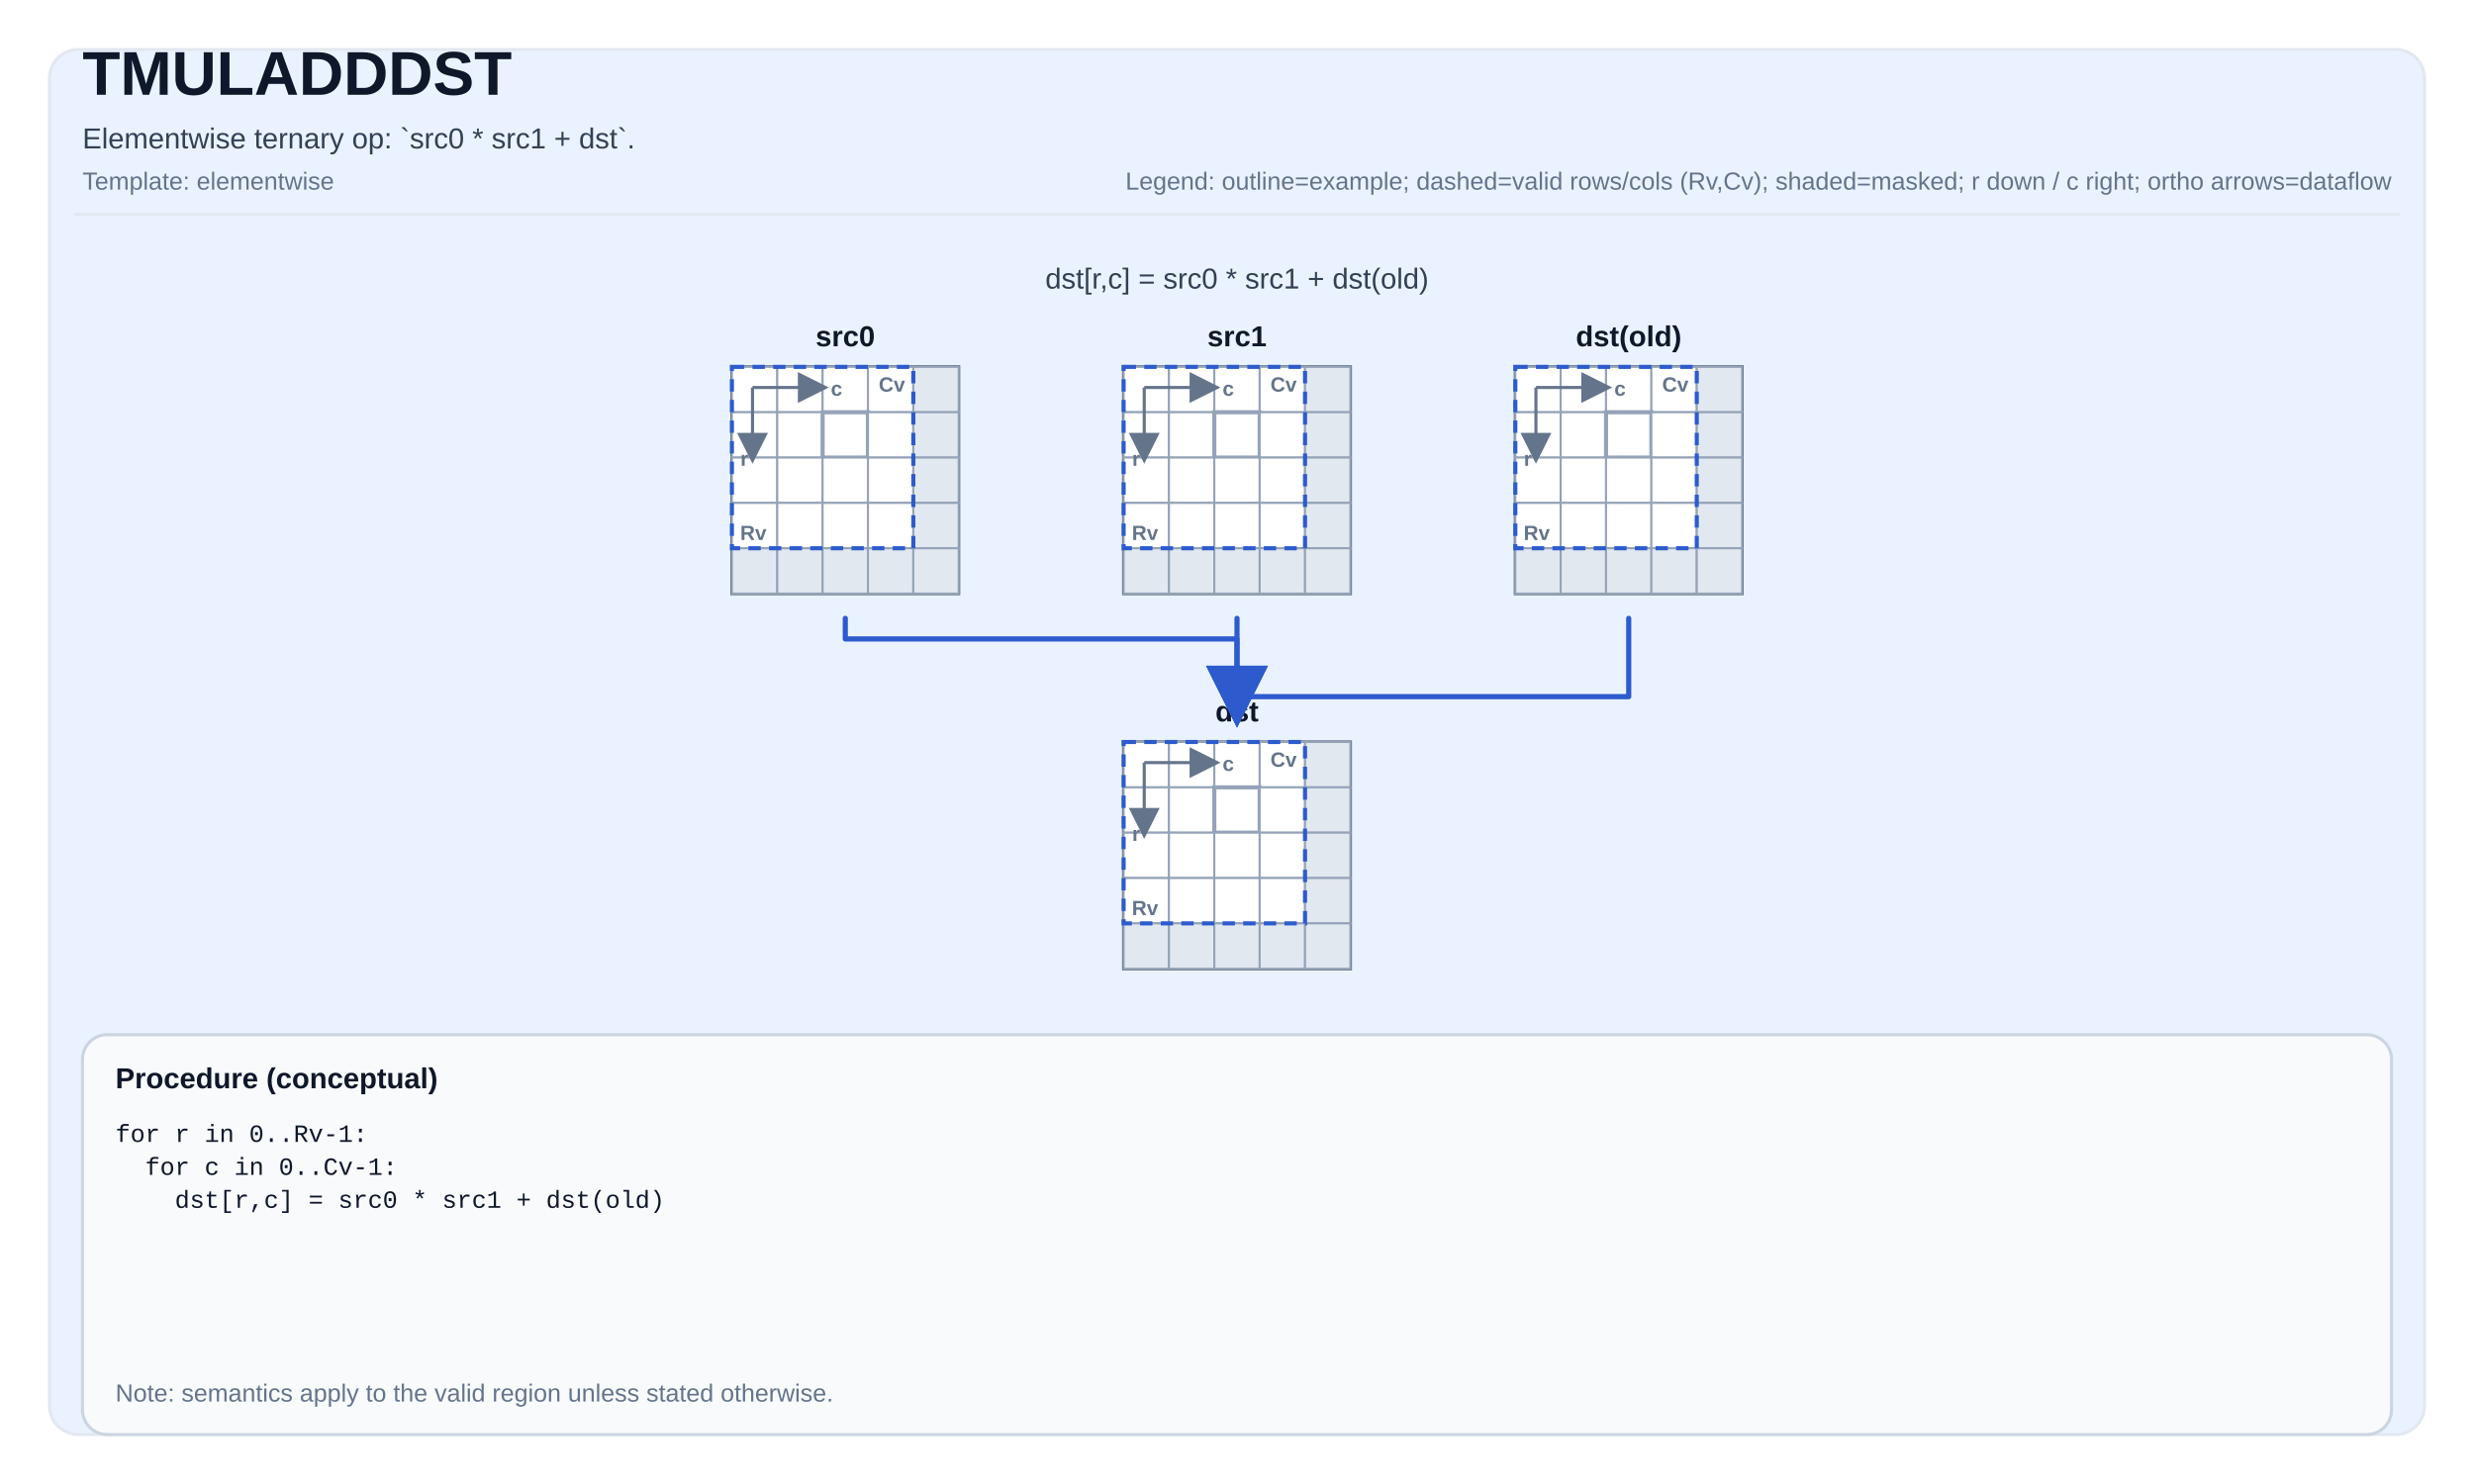
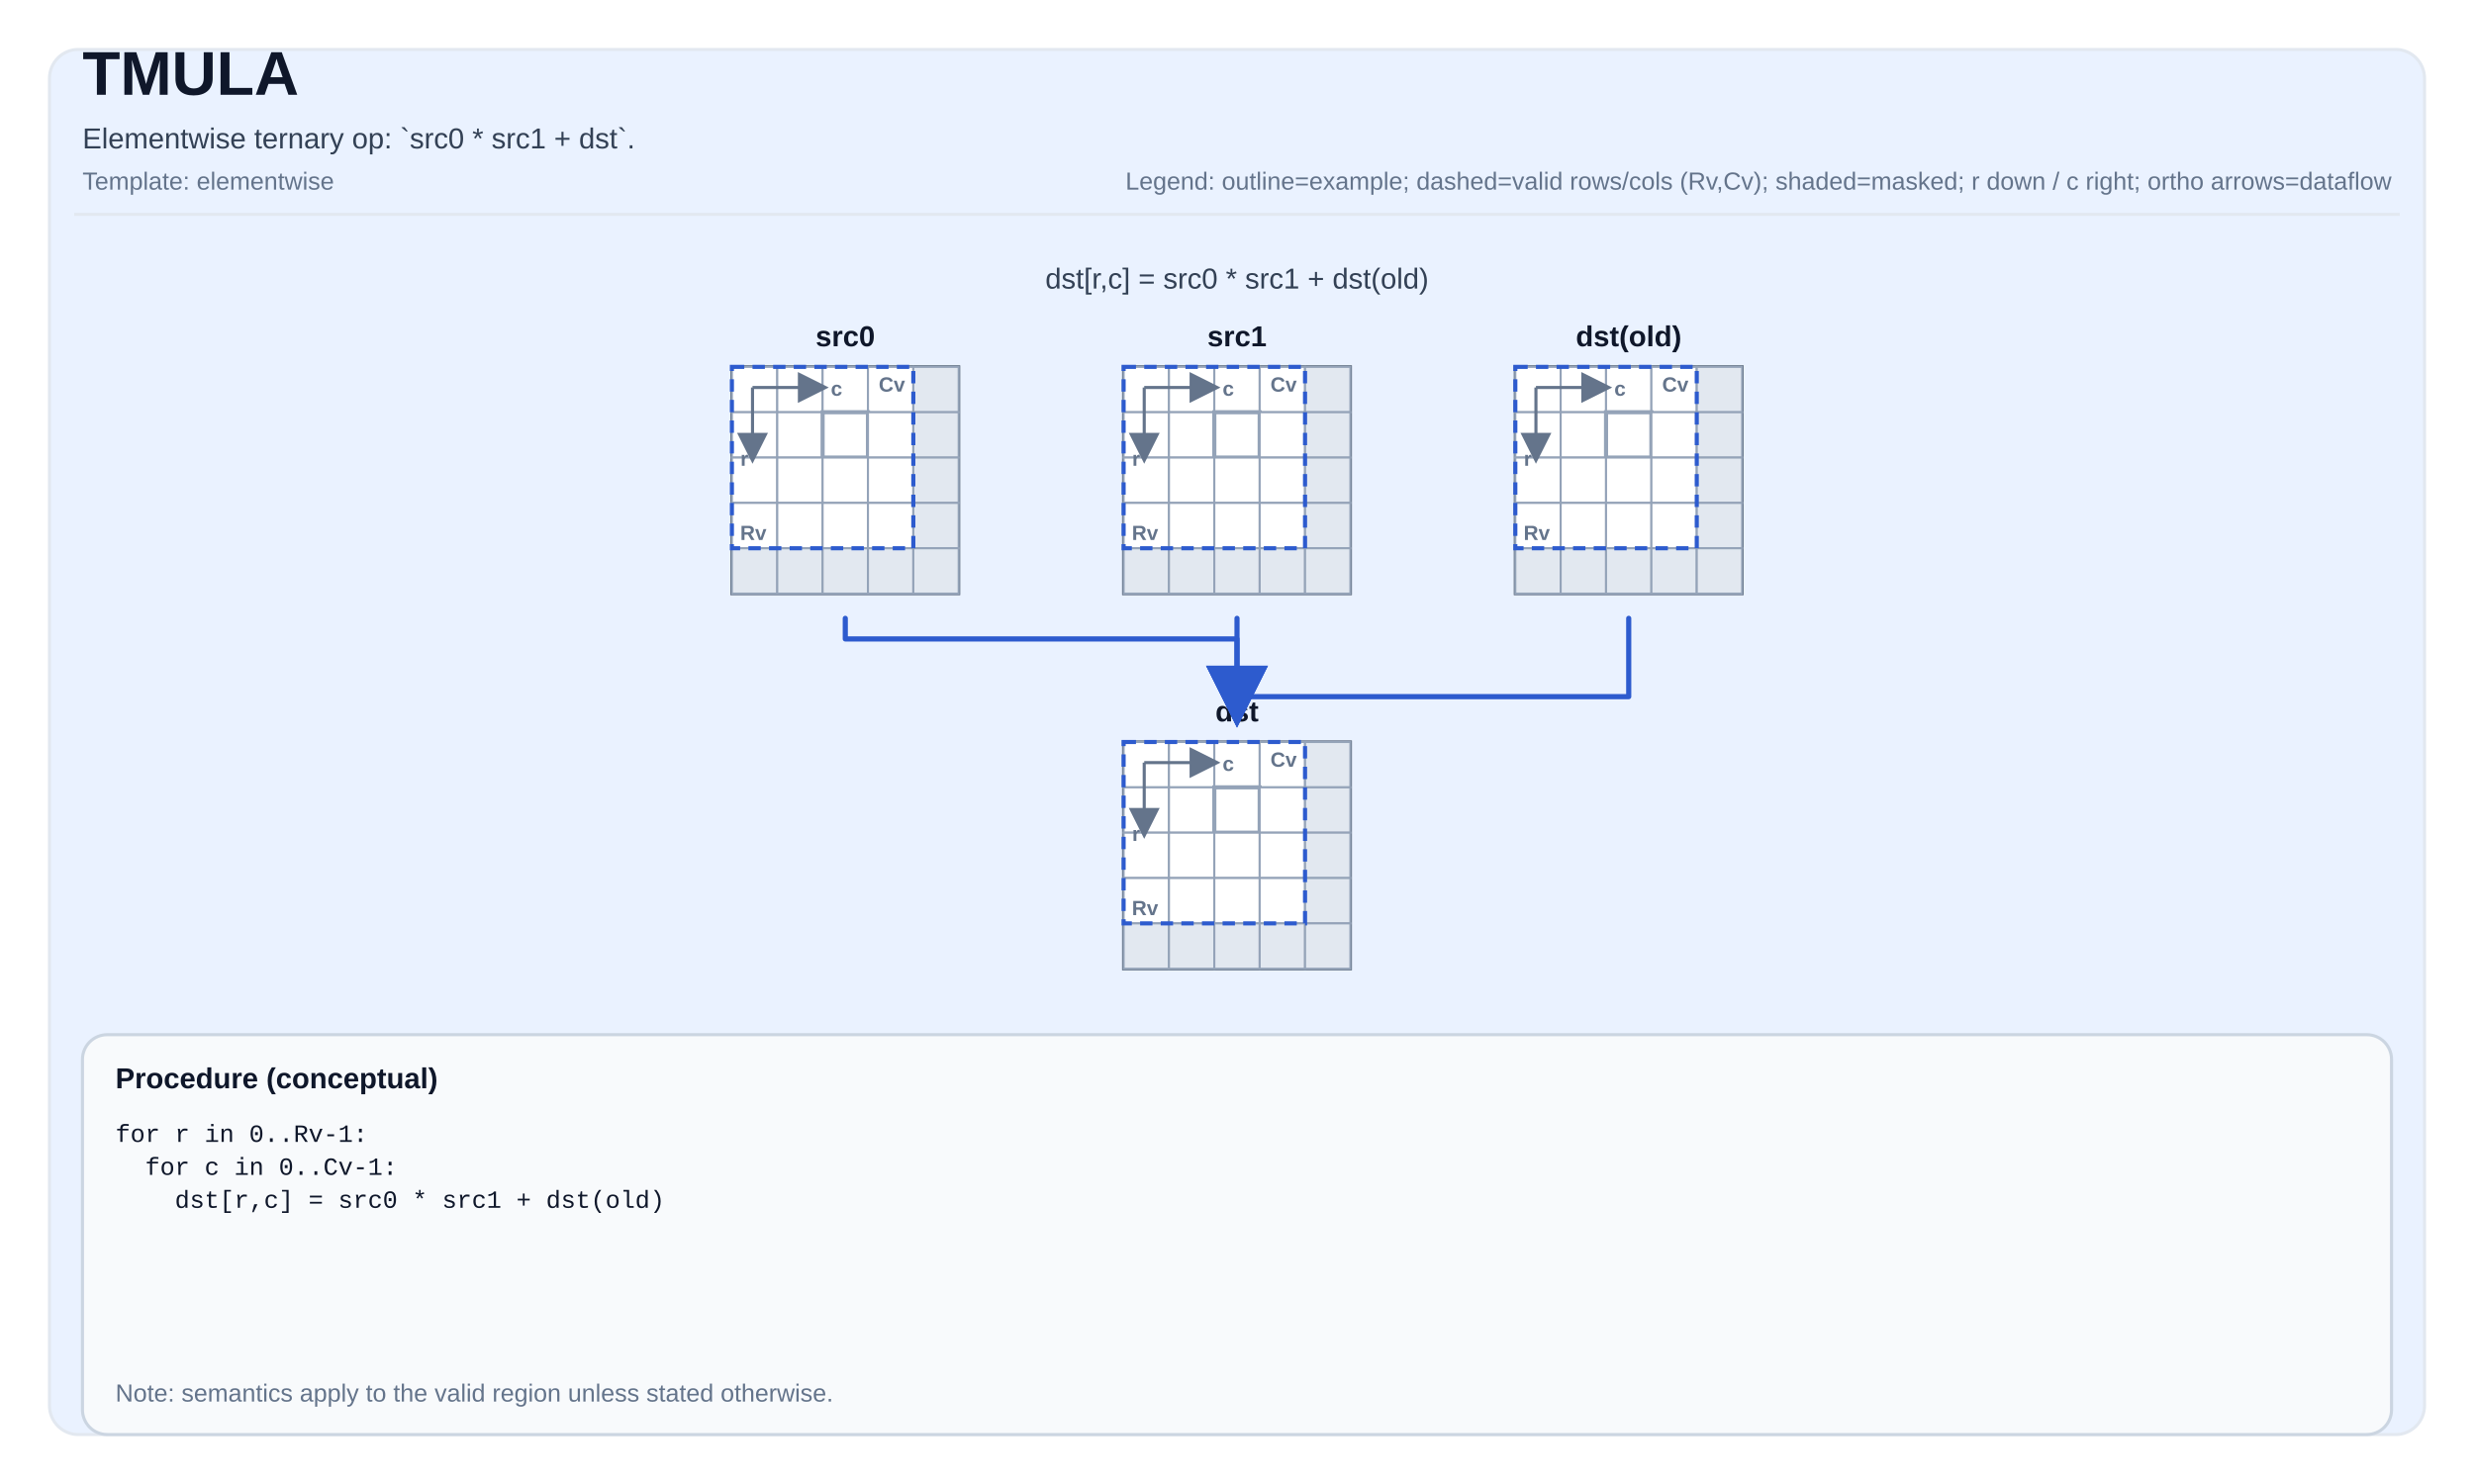
- <svg xmlns="http://www.w3.org/2000/svg" width="1200" height="720" viewBox="0 0 1200 720" role="img" aria-label="TMULADDDST tile operation diagram">
+ <svg xmlns="http://www.w3.org/2000/svg" width="1200" height="720" viewBox="0 0 1200 720" role="img" aria-label="TMULA tile operation diagram">
  <defs>
    <marker id="arrow" markerWidth="12" markerHeight="12" refX="10" refY="6" orient="auto">
      <path d="M0,0 L0,12 L12,6 z" fill="#2D5BCE" />
    </marker>
    <marker id="axisArrow" markerWidth="10" markerHeight="10" refX="8" refY="5" orient="auto">
      <path d="M0,0 L0,10 L10,5 z" fill="#64748b" />
    </marker>
  </defs>
  <style>
svg { font-family: Arial, Helvetica, sans-serif; }
.title { font-size: 30px; font-weight: 700; fill: #0f172a; }
.subtitle { font-size: 14px; fill: #334155; }
.meta { font-size: 12px; fill: #64748b; }
.frame { fill: white; }
.panel { fill: #EAF2FF; stroke: #e2e8f0; stroke-width: 1.5; rx: 14; }
.tileLabel { font-size: 14px; font-weight: 700; fill: #0f172a; }
.tileBorder { fill: none; stroke: #475569; stroke-width: 1.5; }
.cell { fill: #ffffff; stroke: #94a3b8; stroke-width: 1; }
.cellMasked { fill: #e2e8f0; }
.cellHL { stroke-width: 2; }
.cellText { font-family: ui-monospace, SFMono-Regular, Menlo, Monaco, Consolas, 'Liberation Mono', 'Courier New', monospace; font-size: 10px; fill: #0f172a; }
.arrow { stroke-width: 2.5; fill: none; stroke-linejoin: round; stroke-linecap: round; }
.axisLine { stroke: #64748b; stroke-width: 1.5; fill: none; }
.axisText { font-size: 10px; fill: #64748b; font-weight: 700; }
.opCircle { fill: #ffffff; stroke-width: 2; }
.opRect { fill: #ffffff; stroke-width: 2; }
.opText { font-size: 10px; font-weight: 800; fill: #0f172a; }
.procBox { fill: #f8fafc; stroke: #cbd5e1; stroke-width: 1.5; rx: 12; }
.procTitle { font-size: 14px; font-weight: 700; fill: #0f172a; }
.procText { font-family: ui-monospace, SFMono-Regular, Menlo, Monaco, Consolas, 'Liberation Mono', 'Courier New', monospace; font-size: 12px; fill: #0f172a; }
.smallLabel { font-size: 12px; fill: #334155; }
.scalarBox { fill: #ffffff; stroke: #cbd5e1; stroke-width: 1.5; }
.scalarValue { font-size: 16px; font-weight: 700; }
.validBox { fill: none; stroke-width: 2; stroke-dasharray: 6 4; }
</style>
  <rect x="0" y="0" width="1200" height="720" class="frame" />
  <rect x="24" y="24" width="1152" height="672" class="panel" />
-   <text x="40" y="46" class="title">TMULADDDST</text>
+   <text x="40" y="46" class="title">TMULA</text>
  <text x="40" y="72" class="subtitle">Elementwise ternary op: `src0 * src1 + dst`.</text>
  <text x="40" y="92" class="meta">Template: elementwise</text>
  <text x="1160" y="92" class="meta" text-anchor="end">Legend: outline=example; dashed=valid rows/cols (Rv,Cv); shaded=masked; r down / c right; ortho arrows=dataflow</text>
  <line x1="36" y1="104" x2="1164" y2="104" stroke="#e2e8f0" stroke-width="1.5" />
  <text x="600" y="140" class="subtitle" text-anchor="middle" fill="#2D5BCE">dst[r,c] = src0 * src1 + dst(old)</text>
  <text x="410" y="168" class="tileLabel" text-anchor="middle">src0</text>
  <rect x="355" y="178" width="110" height="110" class="tileBorder" />
  <rect x="355" y="178" width="22" height="22" class="cell" />
  <rect x="377" y="178" width="22" height="22" class="cell" />
  <rect x="399" y="178" width="22" height="22" class="cell" />
  <rect x="421" y="178" width="22" height="22" class="cell" />
  <rect x="443" y="178" width="22" height="22" class="cell cellMasked" />
  <rect x="355" y="200" width="22" height="22" class="cell" />
  <rect x="377" y="200" width="22" height="22" class="cell" />
  <rect x="399" y="200" width="22" height="22" class="cell cellHL" stroke="#2D5BCE" />
  <rect x="421" y="200" width="22" height="22" class="cell" />
  <rect x="443" y="200" width="22" height="22" class="cell cellMasked" />
  <rect x="355" y="222" width="22" height="22" class="cell" />
  <rect x="377" y="222" width="22" height="22" class="cell" />
  <rect x="399" y="222" width="22" height="22" class="cell" />
  <rect x="421" y="222" width="22" height="22" class="cell" />
  <rect x="443" y="222" width="22" height="22" class="cell cellMasked" />
  <rect x="355" y="244" width="22" height="22" class="cell" />
  <rect x="377" y="244" width="22" height="22" class="cell" />
  <rect x="399" y="244" width="22" height="22" class="cell" />
  <rect x="421" y="244" width="22" height="22" class="cell" />
  <rect x="443" y="244" width="22" height="22" class="cell cellMasked" />
  <rect x="355" y="266" width="22" height="22" class="cell cellMasked" />
  <rect x="377" y="266" width="22" height="22" class="cell cellMasked" />
  <rect x="399" y="266" width="22" height="22" class="cell cellMasked" />
  <rect x="421" y="266" width="22" height="22" class="cell cellMasked" />
  <rect x="443" y="266" width="22" height="22" class="cell cellMasked" />
  <rect x="355" y="178" width="88" height="88" class="validBox" stroke="#2D5BCE" />
  <text x="359" y="262" class="axisText">Rv</text>
  <text x="439" y="190" class="axisText" text-anchor="end">Cv</text>
  <path d="M 365 188 L 399 188" class="axisLine" marker-end="url(#axisArrow)" />
  <path d="M 365 188 L 365 222" class="axisLine" marker-end="url(#axisArrow)" />
  <text x="403" y="192" class="axisText">c</text>
  <text x="363" y="226" class="axisText" text-anchor="end">r</text>
  <text x="600" y="168" class="tileLabel" text-anchor="middle">src1</text>
  <rect x="545" y="178" width="110" height="110" class="tileBorder" />
  <rect x="545" y="178" width="22" height="22" class="cell" />
  <rect x="567" y="178" width="22" height="22" class="cell" />
  <rect x="589" y="178" width="22" height="22" class="cell" />
  <rect x="611" y="178" width="22" height="22" class="cell" />
  <rect x="633" y="178" width="22" height="22" class="cell cellMasked" />
  <rect x="545" y="200" width="22" height="22" class="cell" />
  <rect x="567" y="200" width="22" height="22" class="cell" />
  <rect x="589" y="200" width="22" height="22" class="cell cellHL" stroke="#2D5BCE" />
  <rect x="611" y="200" width="22" height="22" class="cell" />
  <rect x="633" y="200" width="22" height="22" class="cell cellMasked" />
  <rect x="545" y="222" width="22" height="22" class="cell" />
  <rect x="567" y="222" width="22" height="22" class="cell" />
  <rect x="589" y="222" width="22" height="22" class="cell" />
  <rect x="611" y="222" width="22" height="22" class="cell" />
  <rect x="633" y="222" width="22" height="22" class="cell cellMasked" />
  <rect x="545" y="244" width="22" height="22" class="cell" />
  <rect x="567" y="244" width="22" height="22" class="cell" />
  <rect x="589" y="244" width="22" height="22" class="cell" />
  <rect x="611" y="244" width="22" height="22" class="cell" />
  <rect x="633" y="244" width="22" height="22" class="cell cellMasked" />
  <rect x="545" y="266" width="22" height="22" class="cell cellMasked" />
  <rect x="567" y="266" width="22" height="22" class="cell cellMasked" />
  <rect x="589" y="266" width="22" height="22" class="cell cellMasked" />
  <rect x="611" y="266" width="22" height="22" class="cell cellMasked" />
  <rect x="633" y="266" width="22" height="22" class="cell cellMasked" />
  <rect x="545" y="178" width="88" height="88" class="validBox" stroke="#2D5BCE" />
  <text x="549" y="262" class="axisText">Rv</text>
  <text x="629" y="190" class="axisText" text-anchor="end">Cv</text>
  <path d="M 555 188 L 589 188" class="axisLine" marker-end="url(#axisArrow)" />
  <path d="M 555 188 L 555 222" class="axisLine" marker-end="url(#axisArrow)" />
  <text x="593" y="192" class="axisText">c</text>
  <text x="553" y="226" class="axisText" text-anchor="end">r</text>
  <text x="790" y="168" class="tileLabel" text-anchor="middle">dst(old)</text>
  <rect x="735" y="178" width="110" height="110" class="tileBorder" />
  <rect x="735" y="178" width="22" height="22" class="cell" />
  <rect x="757" y="178" width="22" height="22" class="cell" />
  <rect x="779" y="178" width="22" height="22" class="cell" />
  <rect x="801" y="178" width="22" height="22" class="cell" />
  <rect x="823" y="178" width="22" height="22" class="cell cellMasked" />
  <rect x="735" y="200" width="22" height="22" class="cell" />
  <rect x="757" y="200" width="22" height="22" class="cell" />
  <rect x="779" y="200" width="22" height="22" class="cell cellHL" stroke="#2D5BCE" />
  <rect x="801" y="200" width="22" height="22" class="cell" />
  <rect x="823" y="200" width="22" height="22" class="cell cellMasked" />
  <rect x="735" y="222" width="22" height="22" class="cell" />
  <rect x="757" y="222" width="22" height="22" class="cell" />
  <rect x="779" y="222" width="22" height="22" class="cell" />
  <rect x="801" y="222" width="22" height="22" class="cell" />
  <rect x="823" y="222" width="22" height="22" class="cell cellMasked" />
  <rect x="735" y="244" width="22" height="22" class="cell" />
  <rect x="757" y="244" width="22" height="22" class="cell" />
  <rect x="779" y="244" width="22" height="22" class="cell" />
  <rect x="801" y="244" width="22" height="22" class="cell" />
  <rect x="823" y="244" width="22" height="22" class="cell cellMasked" />
  <rect x="735" y="266" width="22" height="22" class="cell cellMasked" />
  <rect x="757" y="266" width="22" height="22" class="cell cellMasked" />
  <rect x="779" y="266" width="22" height="22" class="cell cellMasked" />
  <rect x="801" y="266" width="22" height="22" class="cell cellMasked" />
  <rect x="823" y="266" width="22" height="22" class="cell cellMasked" />
  <rect x="735" y="178" width="88" height="88" class="validBox" stroke="#2D5BCE" />
  <text x="739" y="262" class="axisText">Rv</text>
  <text x="819" y="190" class="axisText" text-anchor="end">Cv</text>
  <path d="M 745 188 L 779 188" class="axisLine" marker-end="url(#axisArrow)" />
  <path d="M 745 188 L 745 222" class="axisLine" marker-end="url(#axisArrow)" />
  <text x="783" y="192" class="axisText">c</text>
  <text x="743" y="226" class="axisText" text-anchor="end">r</text>
  <text x="600" y="350" class="tileLabel" text-anchor="middle">dst</text>
  <rect x="545" y="360" width="110" height="110" class="tileBorder" />
  <rect x="545" y="360" width="22" height="22" class="cell" />
  <rect x="567" y="360" width="22" height="22" class="cell" />
  <rect x="589" y="360" width="22" height="22" class="cell" />
  <rect x="611" y="360" width="22" height="22" class="cell" />
  <rect x="633" y="360" width="22" height="22" class="cell cellMasked" />
  <rect x="545" y="382" width="22" height="22" class="cell" />
  <rect x="567" y="382" width="22" height="22" class="cell" />
  <rect x="589" y="382" width="22" height="22" class="cell cellHL" stroke="#2D5BCE" />
  <rect x="611" y="382" width="22" height="22" class="cell" />
  <rect x="633" y="382" width="22" height="22" class="cell cellMasked" />
  <rect x="545" y="404" width="22" height="22" class="cell" />
  <rect x="567" y="404" width="22" height="22" class="cell" />
  <rect x="589" y="404" width="22" height="22" class="cell" />
  <rect x="611" y="404" width="22" height="22" class="cell" />
  <rect x="633" y="404" width="22" height="22" class="cell cellMasked" />
  <rect x="545" y="426" width="22" height="22" class="cell" />
  <rect x="567" y="426" width="22" height="22" class="cell" />
  <rect x="589" y="426" width="22" height="22" class="cell" />
  <rect x="611" y="426" width="22" height="22" class="cell" />
  <rect x="633" y="426" width="22" height="22" class="cell cellMasked" />
  <rect x="545" y="448" width="22" height="22" class="cell cellMasked" />
  <rect x="567" y="448" width="22" height="22" class="cell cellMasked" />
  <rect x="589" y="448" width="22" height="22" class="cell cellMasked" />
  <rect x="611" y="448" width="22" height="22" class="cell cellMasked" />
  <rect x="633" y="448" width="22" height="22" class="cell cellMasked" />
  <rect x="545" y="360" width="88" height="88" class="validBox" stroke="#2D5BCE" />
  <text x="549" y="444" class="axisText">Rv</text>
  <text x="629" y="372" class="axisText" text-anchor="end">Cv</text>
  <path d="M 555 370 L 589 370" class="axisLine" marker-end="url(#axisArrow)" />
  <path d="M 555 370 L 555 404" class="axisLine" marker-end="url(#axisArrow)" />
  <text x="593" y="374" class="axisText">c</text>
  <text x="553" y="408" class="axisText" text-anchor="end">r</text>
  <path d="M 410 300 L 410 310 L 600 310 L 600 348" class="arrow" stroke="#2D5BCE" marker-end="url(#arrow)" />
  <path d="M 600 300 L 600 324 L 600 324 L 600 348" class="arrow" stroke="#2D5BCE" marker-end="url(#arrow)" />
  <path d="M 790 300 L 790 338 L 600 338 L 600 348" class="arrow" stroke="#2D5BCE" marker-end="url(#arrow)" />
  <rect x="40" y="502" width="1120" height="194" class="procBox" />
  <text x="56" y="528" class="procTitle">Procedure (conceptual)</text>
  <text x="56" y="554" class="procText" xml:space="preserve">
    <tspan x="56" dy="0">for r in 0..Rv-1:</tspan>
    <tspan x="56" dy="16">  for c in 0..Cv-1:</tspan>
    <tspan x="56" dy="16">    dst[r,c] = src0 * src1 + dst(old)</tspan>
  </text>
  <text x="56" y="680" class="meta">Note: semantics apply to the valid region unless stated otherwise.</text>
</svg>
